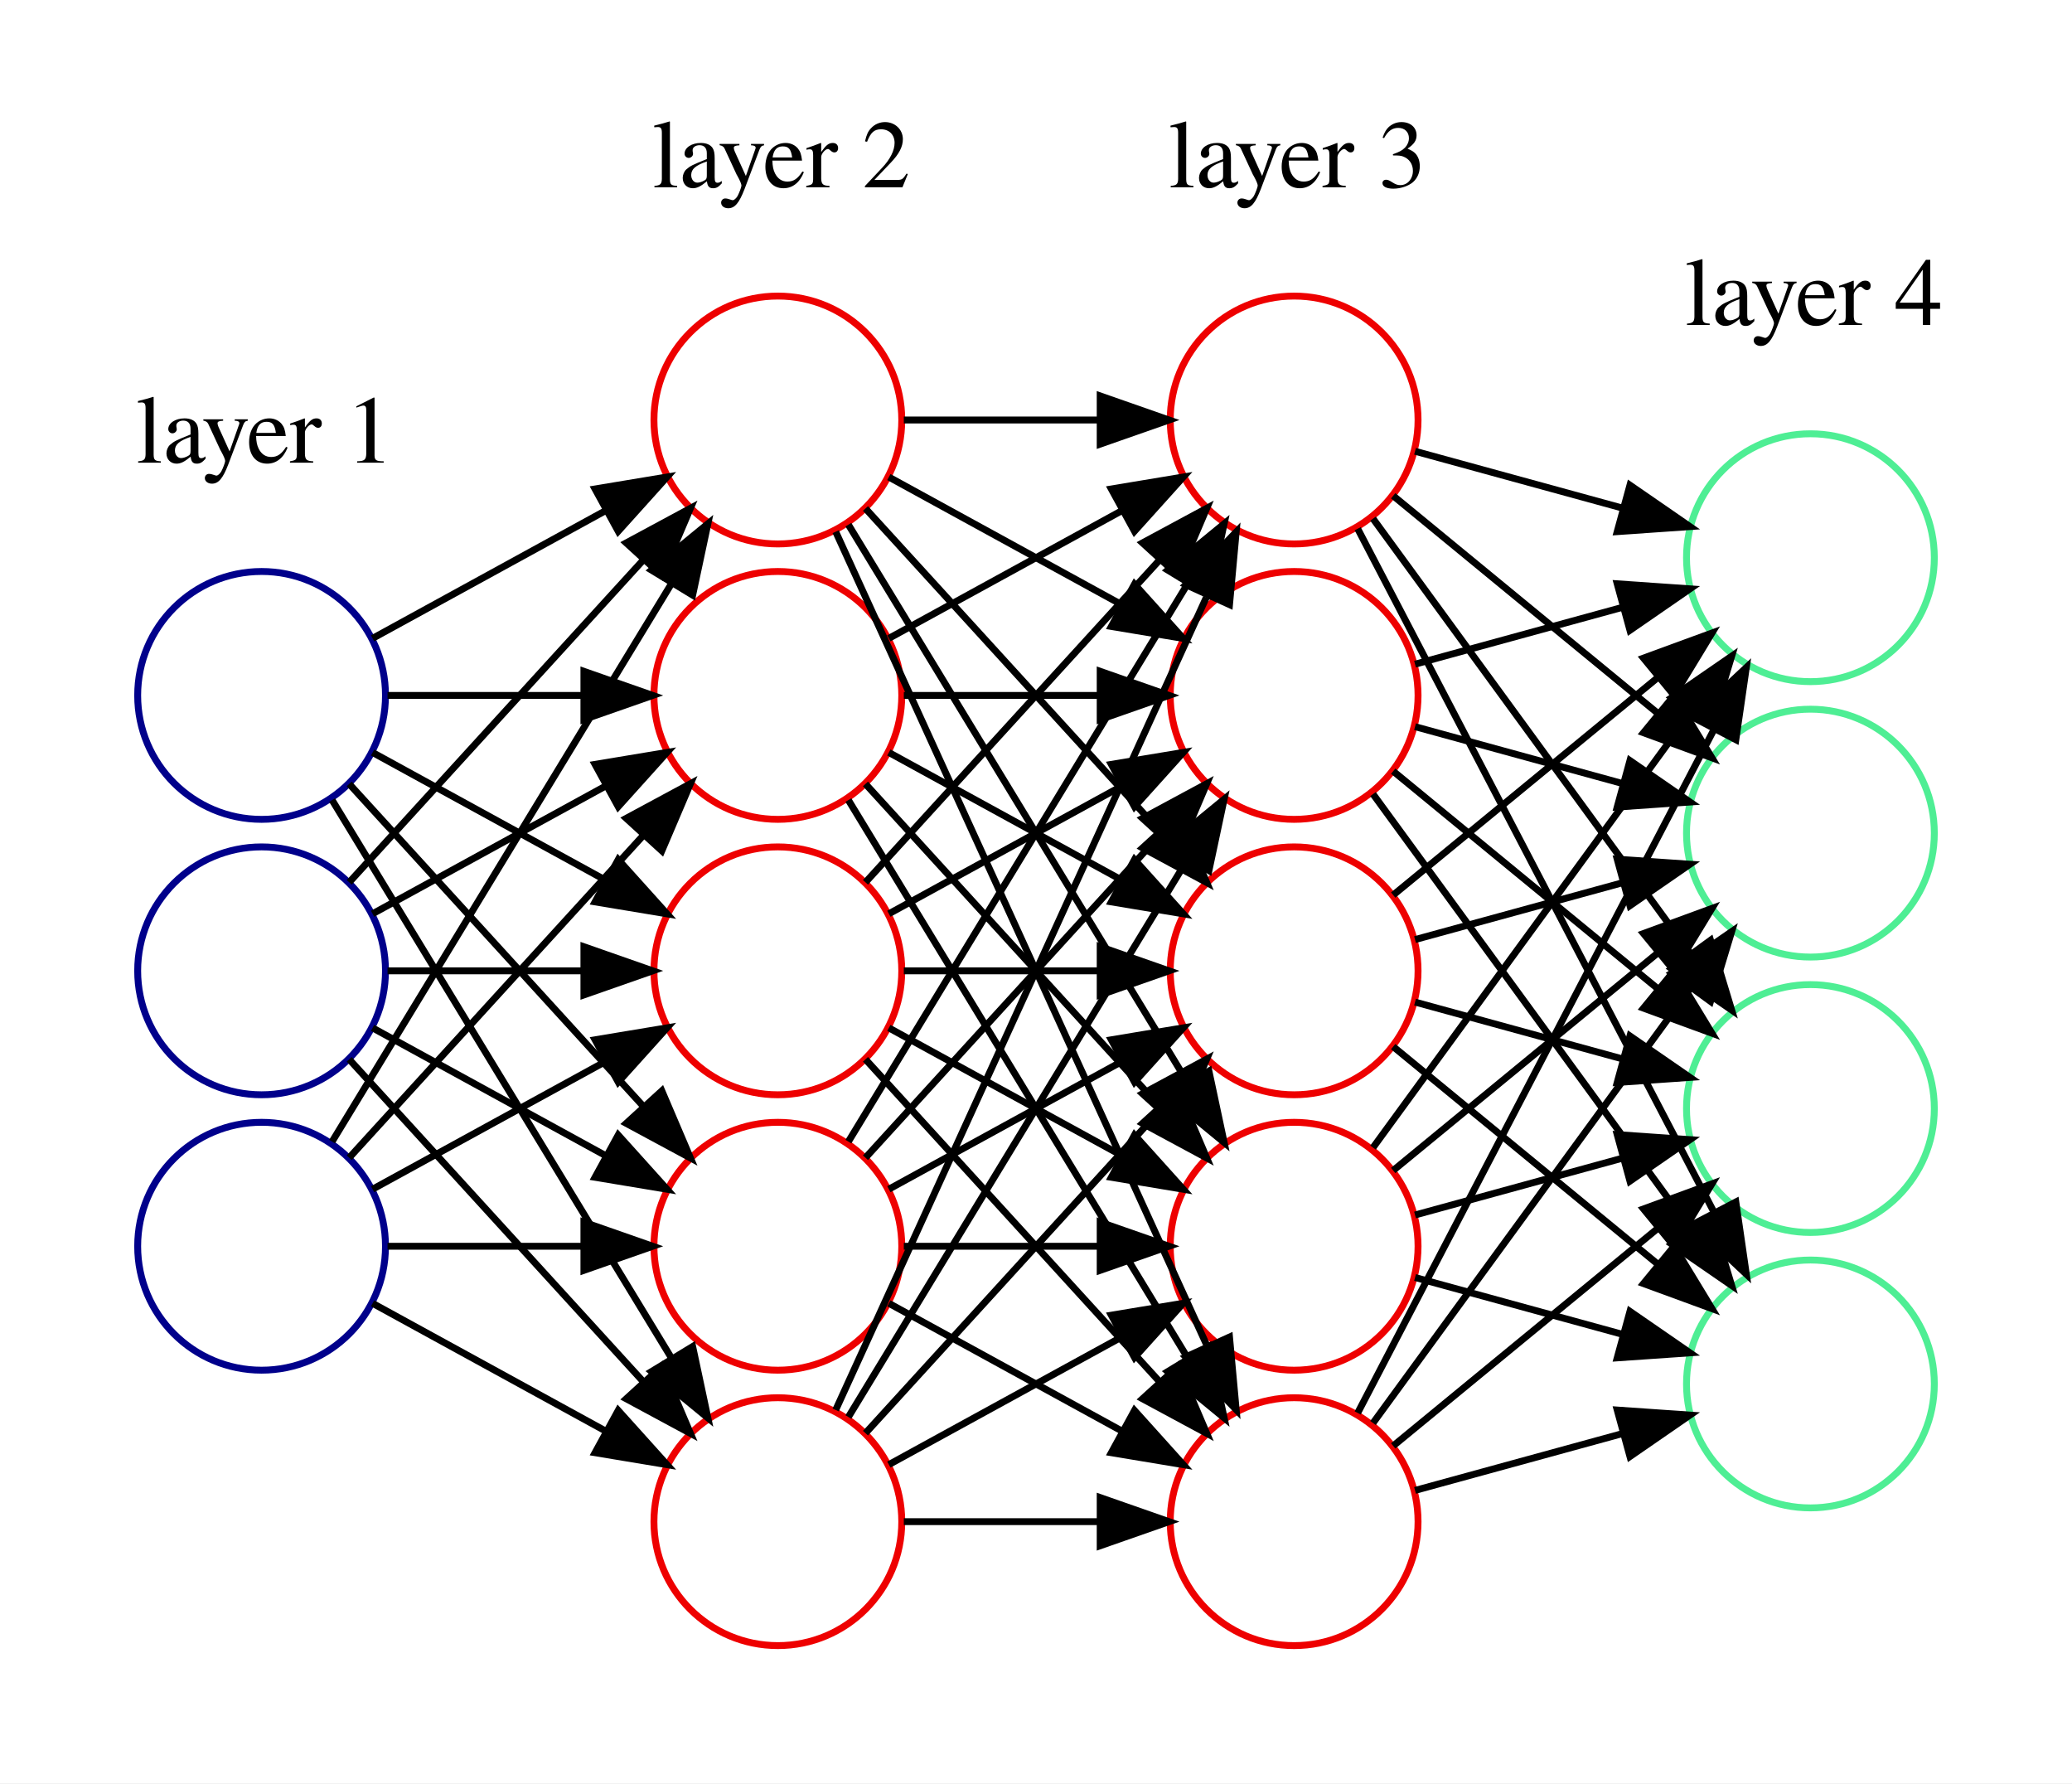
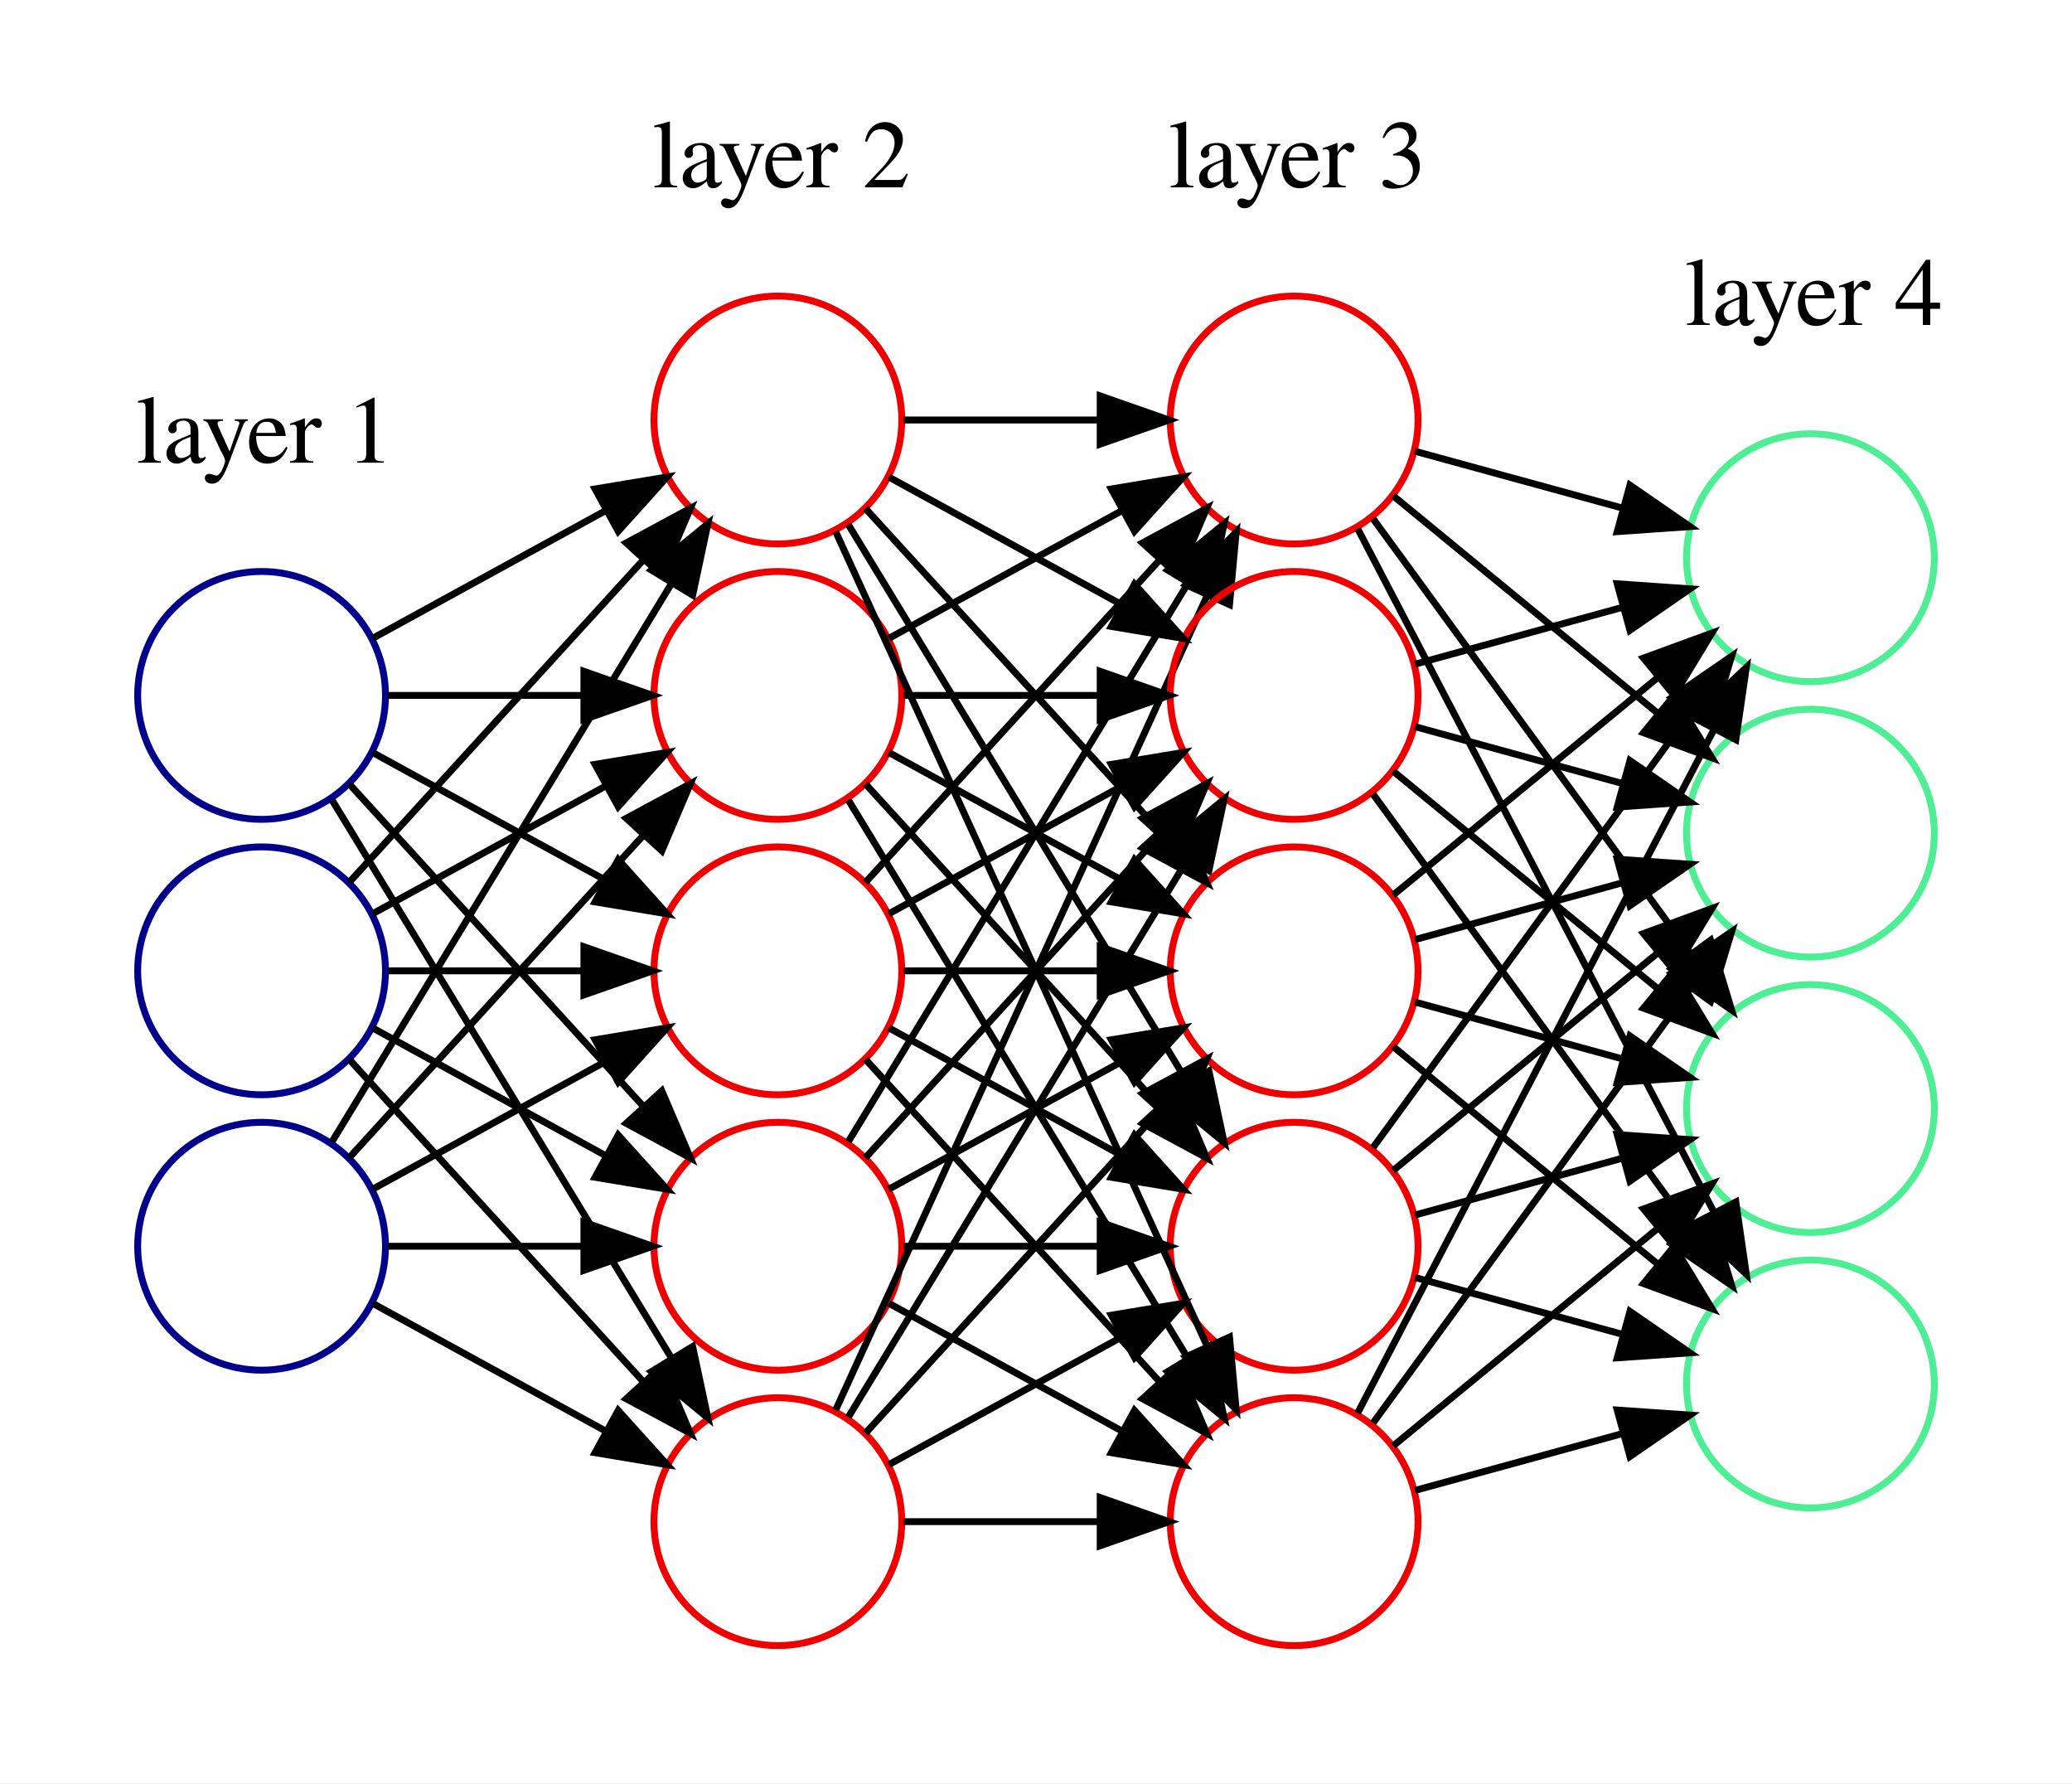
<svg xmlns="http://www.w3.org/2000/svg" width="301pt" height="259pt" viewBox="0.00 0.00 301.00 259.00">
  <g id="graph0" class="graph" transform="scale(1 1) rotate(0) translate(4 255)">
    <polygon fill="white" stroke="none" points="-4,4 -4,-255 297,-255 297,4 -4,4" />
+     <g id="clust2" class="cluster">
+       <polygon fill="none" stroke="white" points="82,-8 82,-243 137,-243 137,-8 82,-8" />
+       <text text-anchor="middle" x="109.5" y="-227.8" font-family="Times,serif" font-size="14.00">layer 2</text>
+     </g>
+     <g id="clust3" class="cluster">
+       <polygon fill="none" stroke="white" points="157,-8 157,-243 212,-243 212,-8 157,-8" />
+       <text text-anchor="middle" x="184.5" y="-227.8" font-family="Times,serif" font-size="14.00">layer 3</text>
+     </g>
+     <g id="clust4" class="cluster">
+       <polygon fill="none" stroke="white" points="232,-28 232,-223 287,-223 287,-28 232,-28" />
+       <text text-anchor="middle" x="259.5" y="-207.8" font-family="Times,serif" font-size="14.00">layer 4</text>
+     </g>
    <g id="clust1" class="cluster">
      <polygon fill="none" stroke="white" points="7,-48 7,-203 62,-203 62,-48 7,-48" />
      <text text-anchor="middle" x="34.5" y="-187.8" font-family="Times,serif" font-size="14.00">layer 1</text>
    </g>
-     <g id="clust2" class="cluster">
-       <polygon fill="none" stroke="white" points="82,-8 82,-243 137,-243 137,-8 82,-8" />
-       <text text-anchor="middle" x="109.5" y="-227.8" font-family="Times,serif" font-size="14.00">layer 2</text>
-     </g>
-     <g id="clust3" class="cluster">
-       <polygon fill="none" stroke="white" points="157,-8 157,-243 212,-243 212,-8 157,-8" />
-       <text text-anchor="middle" x="184.5" y="-227.8" font-family="Times,serif" font-size="14.00">layer 3</text>
-     </g>
-     <g id="clust4" class="cluster">
-       <polygon fill="none" stroke="white" points="232,-28 232,-223 287,-223 287,-28 232,-28" />
-       <text text-anchor="middle" x="259.5" y="-207.8" font-family="Times,serif" font-size="14.00">layer 4</text>
-     </g>
    <g id="node1" class="node">
      <ellipse fill="none" stroke="#00008b" cx="34" cy="-114" rx="18" ry="18" />
    </g>
    <g id="node4" class="node">
+       <ellipse fill="none" stroke="#ee0000" cx="109" cy="-34" rx="18" ry="18" />
+     </g>
+     <g id="edge1" class="edge">
+       <path fill="none" stroke="black" d="M46.729,-101.147C58.223,-88.55 75.922,-69.154 89.348,-54.441" />
+       <polygon fill="black" stroke="black" points="92.145,-56.568 96.3,-46.822 86.975,-51.849 92.145,-56.568" />
+     </g>
+     <g id="node5" class="node">
+       <ellipse fill="none" stroke="#ee0000" cx="109" cy="-194" rx="18" ry="18" />
+     </g>
+     <g id="edge2" class="edge">
+       <path fill="none" stroke="black" d="M46.729,-126.853C58.223,-139.45 75.922,-158.846 89.348,-173.559" />
+       <polygon fill="black" stroke="black" points="86.975,-176.151 96.3,-181.179 92.145,-171.432 86.975,-176.151" />
+     </g>
+     <g id="node6" class="node">
+       <ellipse fill="none" stroke="#ee0000" cx="109" cy="-154" rx="18" ry="18" />
+     </g>
+     <g id="edge3" class="edge">
+       <path fill="none" stroke="black" d="M50.126,-122.288C59.914,-127.651 72.868,-134.75 84.038,-140.87" />
+       <polygon fill="black" stroke="black" points="82.442,-143.987 92.894,-145.723 85.806,-137.848 82.442,-143.987" />
+     </g>
+     <g id="node7" class="node">
+       <ellipse fill="none" stroke="#ee0000" cx="109" cy="-114" rx="18" ry="18" />
+     </g>
+     <g id="edge4" class="edge">
+       <path fill="none" stroke="black" d="M52.3,-114C60.755,-114 71.131,-114 80.627,-114" />
+       <polygon fill="black" stroke="black" points="80.824,-117.5 90.824,-114 80.824,-110.5 80.824,-117.5" />
+     </g>
+     <g id="node8" class="node">
      <ellipse fill="none" stroke="#ee0000" cx="109" cy="-74" rx="18" ry="18" />
    </g>
-     <g id="edge1" class="edge">
+     <g id="edge5" class="edge">
      <path fill="none" stroke="black" d="M50.126,-105.712C59.914,-100.349 72.868,-93.251 84.038,-87.13" />
      <polygon fill="black" stroke="black" points="85.806,-90.152 92.894,-82.277 82.442,-84.013 85.806,-90.152" />
    </g>
-     <g id="node5" class="node">
-       <ellipse fill="none" stroke="#ee0000" cx="109" cy="-34" rx="18" ry="18" />
-     </g>
-     <g id="edge2" class="edge">
-       <path fill="none" stroke="black" d="M46.729,-101.147C58.223,-88.55 75.922,-69.154 89.348,-54.441" />
-       <polygon fill="black" stroke="black" points="92.145,-56.568 96.3,-46.822 86.975,-51.849 92.145,-56.568" />
-     </g>
-     <g id="node6" class="node">
-       <ellipse fill="none" stroke="#ee0000" cx="109" cy="-194" rx="18" ry="18" />
-     </g>
-     <g id="edge3" class="edge">
-       <path fill="none" stroke="black" d="M46.729,-126.853C58.223,-139.45 75.922,-158.846 89.348,-173.559" />
-       <polygon fill="black" stroke="black" points="86.975,-176.151 96.3,-181.179 92.145,-171.432 86.975,-176.151" />
-     </g>
-     <g id="node7" class="node">
-       <ellipse fill="none" stroke="#ee0000" cx="109" cy="-154" rx="18" ry="18" />
-     </g>
-     <g id="edge4" class="edge">
-       <path fill="none" stroke="black" d="M50.126,-122.288C59.914,-127.651 72.868,-134.75 84.038,-140.87" />
-       <polygon fill="black" stroke="black" points="82.442,-143.987 92.894,-145.723 85.806,-137.848 82.442,-143.987" />
-     </g>
-     <g id="node8" class="node">
-       <ellipse fill="none" stroke="#ee0000" cx="109" cy="-114" rx="18" ry="18" />
-     </g>
-     <g id="edge5" class="edge">
-       <path fill="none" stroke="black" d="M52.3,-114C60.755,-114 71.131,-114 80.627,-114" />
-       <polygon fill="black" stroke="black" points="80.824,-117.5 90.824,-114 80.824,-110.5 80.824,-117.5" />
-     </g>
    <g id="node2" class="node">
      <ellipse fill="none" stroke="#00008b" cx="34" cy="-74" rx="18" ry="18" />
    </g>
    <g id="edge6" class="edge">
+       <path fill="none" stroke="black" d="M50.126,-65.712C59.914,-60.349 72.868,-53.251 84.038,-47.13" />
+       <polygon fill="black" stroke="black" points="85.806,-50.152 92.894,-42.277 82.442,-44.013 85.806,-50.152" />
+     </g>
+     <g id="edge7" class="edge">
+       <path fill="none" stroke="black" d="M44.245,-89.198C56.697,-109.666 78.979,-146.294 93.626,-170.372" />
+       <polygon fill="black" stroke="black" points="90.642,-172.201 98.83,-178.925 96.623,-168.563 90.642,-172.201" />
+     </g>
+     <g id="edge8" class="edge">
+       <path fill="none" stroke="black" d="M46.729,-86.853C58.223,-99.45 75.922,-118.846 89.348,-133.559" />
+       <polygon fill="black" stroke="black" points="86.975,-136.151 96.3,-141.179 92.145,-131.432 86.975,-136.151" />
+     </g>
+     <g id="edge9" class="edge">
+       <path fill="none" stroke="black" d="M50.126,-82.288C59.914,-87.651 72.868,-94.749 84.038,-100.87" />
+       <polygon fill="black" stroke="black" points="82.442,-103.987 92.894,-105.723 85.806,-97.848 82.442,-103.987" />
+     </g>
+     <g id="edge10" class="edge">
      <path fill="none" stroke="black" d="M52.3,-74C60.755,-74 71.131,-74 80.627,-74" />
      <polygon fill="black" stroke="black" points="80.824,-77.5 90.824,-74 80.824,-70.5 80.824,-77.5" />
    </g>
-     <g id="edge7" class="edge">
-       <path fill="none" stroke="black" d="M50.126,-65.712C59.914,-60.349 72.868,-53.251 84.038,-47.13" />
-       <polygon fill="black" stroke="black" points="85.806,-50.152 92.894,-42.277 82.442,-44.013 85.806,-50.152" />
-     </g>
-     <g id="edge8" class="edge">
-       <path fill="none" stroke="black" d="M44.245,-89.198C56.697,-109.666 78.979,-146.294 93.626,-170.372" />
-       <polygon fill="black" stroke="black" points="90.642,-172.201 98.83,-178.925 96.623,-168.563 90.642,-172.201" />
-     </g>
-     <g id="edge9" class="edge">
-       <path fill="none" stroke="black" d="M46.729,-86.853C58.223,-99.45 75.922,-118.846 89.348,-133.559" />
-       <polygon fill="black" stroke="black" points="86.975,-136.151 96.3,-141.179 92.145,-131.432 86.975,-136.151" />
-     </g>
-     <g id="edge10" class="edge">
-       <path fill="none" stroke="black" d="M50.126,-82.288C59.914,-87.651 72.868,-94.749 84.038,-100.87" />
-       <polygon fill="black" stroke="black" points="82.442,-103.987 92.894,-105.723 85.806,-97.848 82.442,-103.987" />
-     </g>
    <g id="node3" class="node">
      <ellipse fill="none" stroke="#00008b" cx="34" cy="-154" rx="18" ry="18" />
    </g>
    <g id="edge11" class="edge">
+       <path fill="none" stroke="black" d="M44.245,-138.802C56.697,-118.334 78.979,-81.706 93.626,-57.628" />
+       <polygon fill="black" stroke="black" points="96.623,-59.437 98.83,-49.075 90.642,-55.799 96.623,-59.437" />
+     </g>
+     <g id="edge12" class="edge">
+       <path fill="none" stroke="black" d="M50.126,-162.288C59.914,-167.651 72.868,-174.75 84.038,-180.87" />
+       <polygon fill="black" stroke="black" points="82.442,-183.987 92.894,-185.723 85.806,-177.848 82.442,-183.987" />
+     </g>
+     <g id="edge13" class="edge">
+       <path fill="none" stroke="black" d="M52.3,-154C60.755,-154 71.131,-154 80.627,-154" />
+       <polygon fill="black" stroke="black" points="80.824,-157.5 90.824,-154 80.824,-150.5 80.824,-157.5" />
+     </g>
+     <g id="edge14" class="edge">
+       <path fill="none" stroke="black" d="M50.126,-145.712C59.914,-140.349 72.868,-133.25 84.038,-127.13" />
+       <polygon fill="black" stroke="black" points="85.806,-130.152 92.894,-122.277 82.442,-124.013 85.806,-130.152" />
+     </g>
+     <g id="edge15" class="edge">
      <path fill="none" stroke="black" d="M46.729,-141.147C58.223,-128.55 75.922,-109.154 89.348,-94.441" />
      <polygon fill="black" stroke="black" points="92.145,-96.568 96.3,-86.822 86.975,-91.849 92.145,-96.568" />
    </g>
-     <g id="edge12" class="edge">
-       <path fill="none" stroke="black" d="M44.245,-138.802C56.697,-118.334 78.979,-81.706 93.626,-57.628" />
-       <polygon fill="black" stroke="black" points="96.623,-59.437 98.83,-49.075 90.642,-55.799 96.623,-59.437" />
-     </g>
-     <g id="edge13" class="edge">
-       <path fill="none" stroke="black" d="M50.126,-162.288C59.914,-167.651 72.868,-174.75 84.038,-180.87" />
-       <polygon fill="black" stroke="black" points="82.442,-183.987 92.894,-185.723 85.806,-177.848 82.442,-183.987" />
-     </g>
-     <g id="edge14" class="edge">
-       <path fill="none" stroke="black" d="M52.3,-154C60.755,-154 71.131,-154 80.627,-154" />
-       <polygon fill="black" stroke="black" points="80.824,-157.5 90.824,-154 80.824,-150.5 80.824,-157.5" />
-     </g>
-     <g id="edge15" class="edge">
-       <path fill="none" stroke="black" d="M50.126,-145.712C59.914,-140.349 72.868,-133.25 84.038,-127.13" />
-       <polygon fill="black" stroke="black" points="85.806,-130.152 92.894,-122.277 82.442,-124.013 85.806,-130.152" />
-     </g>
    <g id="node9" class="node">
      <ellipse fill="none" stroke="#ee0000" cx="184" cy="-74" rx="18" ry="18" />
    </g>
    <g id="edge16" class="edge">
+       <path fill="none" stroke="black" d="M125.126,-42.288C134.914,-47.651 147.868,-54.749 159.039,-60.87" />
+       <polygon fill="black" stroke="black" points="157.442,-63.987 167.894,-65.723 160.806,-57.848 157.442,-63.987" />
+     </g>
+     <g id="node10" class="node">
+       <ellipse fill="none" stroke="#ee0000" cx="184" cy="-34" rx="18" ry="18" />
+     </g>
+     <g id="edge21" class="edge">
+       <path fill="none" stroke="black" d="M127.3,-34C135.755,-34 146.131,-34 155.627,-34" />
+       <polygon fill="black" stroke="black" points="155.824,-37.5 165.824,-34 155.824,-30.5 155.824,-37.5" />
+     </g>
+     <g id="node11" class="node">
+       <ellipse fill="none" stroke="#ee0000" cx="184" cy="-194" rx="18" ry="18" />
+     </g>
+     <g id="edge26" class="edge">
+       <path fill="none" stroke="black" d="M117.401,-50.222C130.081,-78.014 156.056,-134.945 171.24,-168.224" />
+       <polygon fill="black" stroke="black" points="168.244,-170.09 175.579,-177.735 174.612,-167.184 168.244,-170.09" />
+     </g>
+     <g id="node12" class="node">
+       <ellipse fill="none" stroke="#ee0000" cx="184" cy="-154" rx="18" ry="18" />
+     </g>
+     <g id="edge31" class="edge">
+       <path fill="none" stroke="black" d="M119.246,-49.198C131.697,-69.666 153.979,-106.294 168.626,-130.372" />
+       <polygon fill="black" stroke="black" points="165.642,-132.201 173.83,-138.925 171.622,-128.563 165.642,-132.201" />
+     </g>
+     <g id="node13" class="node">
+       <ellipse fill="none" stroke="#ee0000" cx="184" cy="-114" rx="18" ry="18" />
+     </g>
+     <g id="edge36" class="edge">
+       <path fill="none" stroke="black" d="M121.729,-46.853C133.223,-59.45 150.922,-78.846 164.348,-93.559" />
+       <polygon fill="black" stroke="black" points="161.974,-96.151 171.3,-101.179 167.145,-91.432 161.974,-96.151" />
+     </g>
+     <g id="edge17" class="edge">
+       <path fill="none" stroke="black" d="M119.246,-178.802C131.697,-158.334 153.979,-121.706 168.626,-97.628" />
+       <polygon fill="black" stroke="black" points="171.622,-99.437 173.83,-89.075 165.642,-95.799 171.622,-99.437" />
+     </g>
+     <g id="edge22" class="edge">
+       <path fill="none" stroke="black" d="M117.401,-177.778C130.081,-149.986 156.056,-93.055 171.24,-59.776" />
+       <polygon fill="black" stroke="black" points="174.612,-60.816 175.579,-50.265 168.244,-57.91 174.612,-60.816" />
+     </g>
+     <g id="edge27" class="edge">
+       <path fill="none" stroke="black" d="M127.3,-194C135.755,-194 146.131,-194 155.627,-194" />
+       <polygon fill="black" stroke="black" points="155.824,-197.5 165.824,-194 155.824,-190.5 155.824,-197.5" />
+     </g>
+     <g id="edge32" class="edge">
+       <path fill="none" stroke="black" d="M125.126,-185.712C134.914,-180.349 147.868,-173.25 159.039,-167.13" />
+       <polygon fill="black" stroke="black" points="160.806,-170.152 167.894,-162.277 157.442,-164.013 160.806,-170.152" />
+     </g>
+     <g id="edge37" class="edge">
+       <path fill="none" stroke="black" d="M121.729,-181.147C133.223,-168.55 150.922,-149.154 164.348,-134.441" />
+       <polygon fill="black" stroke="black" points="167.145,-136.568 171.3,-126.821 161.974,-131.849 167.145,-136.568" />
+     </g>
+     <g id="edge18" class="edge">
+       <path fill="none" stroke="black" d="M121.729,-141.147C133.223,-128.55 150.922,-109.154 164.348,-94.441" />
+       <polygon fill="black" stroke="black" points="167.145,-96.568 171.3,-86.822 161.974,-91.849 167.145,-96.568" />
+     </g>
+     <g id="edge23" class="edge">
+       <path fill="none" stroke="black" d="M119.246,-138.802C131.697,-118.334 153.979,-81.706 168.626,-57.628" />
+       <polygon fill="black" stroke="black" points="171.622,-59.437 173.83,-49.075 165.642,-55.799 171.622,-59.437" />
+     </g>
+     <g id="edge28" class="edge">
+       <path fill="none" stroke="black" d="M125.126,-162.288C134.914,-167.651 147.868,-174.75 159.039,-180.87" />
+       <polygon fill="black" stroke="black" points="157.442,-183.987 167.894,-185.723 160.806,-177.848 157.442,-183.987" />
+     </g>
+     <g id="edge33" class="edge">
+       <path fill="none" stroke="black" d="M127.3,-154C135.755,-154 146.131,-154 155.627,-154" />
+       <polygon fill="black" stroke="black" points="155.824,-157.5 165.824,-154 155.824,-150.5 155.824,-157.5" />
+     </g>
+     <g id="edge38" class="edge">
+       <path fill="none" stroke="black" d="M125.126,-145.712C134.914,-140.349 147.868,-133.25 159.039,-127.13" />
+       <polygon fill="black" stroke="black" points="160.806,-130.152 167.894,-122.277 157.442,-124.013 160.806,-130.152" />
+     </g>
+     <g id="edge19" class="edge">
+       <path fill="none" stroke="black" d="M125.126,-105.712C134.914,-100.349 147.868,-93.251 159.039,-87.13" />
+       <polygon fill="black" stroke="black" points="160.806,-90.152 167.894,-82.277 157.442,-84.013 160.806,-90.152" />
+     </g>
+     <g id="edge24" class="edge">
+       <path fill="none" stroke="black" d="M121.729,-101.147C133.223,-88.55 150.922,-69.154 164.348,-54.441" />
+       <polygon fill="black" stroke="black" points="167.145,-56.568 171.3,-46.822 161.974,-51.849 167.145,-56.568" />
+     </g>
+     <g id="edge29" class="edge">
+       <path fill="none" stroke="black" d="M121.729,-126.853C133.223,-139.45 150.922,-158.846 164.348,-173.559" />
+       <polygon fill="black" stroke="black" points="161.974,-176.151 171.3,-181.179 167.145,-171.432 161.974,-176.151" />
+     </g>
+     <g id="edge34" class="edge">
+       <path fill="none" stroke="black" d="M125.126,-122.288C134.914,-127.651 147.868,-134.75 159.039,-140.87" />
+       <polygon fill="black" stroke="black" points="157.442,-143.987 167.894,-145.723 160.806,-137.848 157.442,-143.987" />
+     </g>
+     <g id="edge39" class="edge">
+       <path fill="none" stroke="black" d="M127.3,-114C135.755,-114 146.131,-114 155.627,-114" />
+       <polygon fill="black" stroke="black" points="155.824,-117.5 165.824,-114 155.824,-110.5 155.824,-117.5" />
+     </g>
+     <g id="edge20" class="edge">
      <path fill="none" stroke="black" d="M127.3,-74C135.755,-74 146.131,-74 155.627,-74" />
      <polygon fill="black" stroke="black" points="155.824,-77.5 165.824,-74 155.824,-70.5 155.824,-77.5" />
    </g>
-     <g id="node10" class="node">
-       <ellipse fill="none" stroke="#ee0000" cx="184" cy="-34" rx="18" ry="18" />
-     </g>
-     <g id="edge21" class="edge">
+     <g id="edge25" class="edge">
      <path fill="none" stroke="black" d="M125.126,-65.712C134.914,-60.349 147.868,-53.251 159.039,-47.13" />
      <polygon fill="black" stroke="black" points="160.806,-50.152 167.894,-42.277 157.442,-44.013 160.806,-50.152" />
    </g>
-     <g id="node11" class="node">
-       <ellipse fill="none" stroke="#ee0000" cx="184" cy="-194" rx="18" ry="18" />
-     </g>
-     <g id="edge26" class="edge">
+     <g id="edge30" class="edge">
      <path fill="none" stroke="black" d="M119.246,-89.198C131.697,-109.666 153.979,-146.294 168.626,-170.372" />
      <polygon fill="black" stroke="black" points="165.642,-172.201 173.83,-178.925 171.622,-168.563 165.642,-172.201" />
    </g>
-     <g id="node12" class="node">
-       <ellipse fill="none" stroke="#ee0000" cx="184" cy="-154" rx="18" ry="18" />
-     </g>
-     <g id="edge31" class="edge">
+     <g id="edge35" class="edge">
      <path fill="none" stroke="black" d="M121.729,-86.853C133.223,-99.45 150.922,-118.846 164.348,-133.559" />
      <polygon fill="black" stroke="black" points="161.974,-136.151 171.3,-141.179 167.145,-131.432 161.974,-136.151" />
    </g>
-     <g id="node13" class="node">
-       <ellipse fill="none" stroke="#ee0000" cx="184" cy="-114" rx="18" ry="18" />
-     </g>
-     <g id="edge36" class="edge">
+     <g id="edge40" class="edge">
      <path fill="none" stroke="black" d="M125.126,-82.288C134.914,-87.651 147.868,-94.749 159.039,-100.87" />
      <polygon fill="black" stroke="black" points="157.442,-103.987 167.894,-105.723 160.806,-97.848 157.442,-103.987" />
-     </g>
-     <g id="edge17" class="edge">
-       <path fill="none" stroke="black" d="M125.126,-42.288C134.914,-47.651 147.868,-54.749 159.039,-60.87" />
-       <polygon fill="black" stroke="black" points="157.442,-63.987 167.894,-65.723 160.806,-57.848 157.442,-63.987" />
-     </g>
-     <g id="edge22" class="edge">
-       <path fill="none" stroke="black" d="M127.3,-34C135.755,-34 146.131,-34 155.627,-34" />
-       <polygon fill="black" stroke="black" points="155.824,-37.5 165.824,-34 155.824,-30.5 155.824,-37.5" />
-     </g>
-     <g id="edge27" class="edge">
-       <path fill="none" stroke="black" d="M117.401,-50.222C130.081,-78.014 156.056,-134.945 171.24,-168.224" />
-       <polygon fill="black" stroke="black" points="168.244,-170.09 175.579,-177.735 174.612,-167.184 168.244,-170.09" />
-     </g>
-     <g id="edge32" class="edge">
-       <path fill="none" stroke="black" d="M119.246,-49.198C131.697,-69.666 153.979,-106.294 168.626,-130.372" />
-       <polygon fill="black" stroke="black" points="165.642,-132.201 173.83,-138.925 171.622,-128.563 165.642,-132.201" />
-     </g>
-     <g id="edge37" class="edge">
-       <path fill="none" stroke="black" d="M121.729,-46.853C133.223,-59.45 150.922,-78.846 164.348,-93.559" />
-       <polygon fill="black" stroke="black" points="161.974,-96.151 171.3,-101.179 167.145,-91.432 161.974,-96.151" />
-     </g>
-     <g id="edge18" class="edge">
-       <path fill="none" stroke="black" d="M119.246,-178.802C131.697,-158.334 153.979,-121.706 168.626,-97.628" />
-       <polygon fill="black" stroke="black" points="171.622,-99.437 173.83,-89.075 165.642,-95.799 171.622,-99.437" />
-     </g>
-     <g id="edge23" class="edge">
-       <path fill="none" stroke="black" d="M117.401,-177.778C130.081,-149.986 156.056,-93.055 171.24,-59.776" />
-       <polygon fill="black" stroke="black" points="174.612,-60.816 175.579,-50.265 168.244,-57.91 174.612,-60.816" />
-     </g>
-     <g id="edge28" class="edge">
-       <path fill="none" stroke="black" d="M127.3,-194C135.755,-194 146.131,-194 155.627,-194" />
-       <polygon fill="black" stroke="black" points="155.824,-197.5 165.824,-194 155.824,-190.5 155.824,-197.5" />
-     </g>
-     <g id="edge33" class="edge">
-       <path fill="none" stroke="black" d="M125.126,-185.712C134.914,-180.349 147.868,-173.25 159.039,-167.13" />
-       <polygon fill="black" stroke="black" points="160.806,-170.152 167.894,-162.277 157.442,-164.013 160.806,-170.152" />
-     </g>
-     <g id="edge38" class="edge">
-       <path fill="none" stroke="black" d="M121.729,-181.147C133.223,-168.55 150.922,-149.154 164.348,-134.441" />
-       <polygon fill="black" stroke="black" points="167.145,-136.568 171.3,-126.821 161.974,-131.849 167.145,-136.568" />
-     </g>
-     <g id="edge19" class="edge">
-       <path fill="none" stroke="black" d="M121.729,-141.147C133.223,-128.55 150.922,-109.154 164.348,-94.441" />
-       <polygon fill="black" stroke="black" points="167.145,-96.568 171.3,-86.822 161.974,-91.849 167.145,-96.568" />
-     </g>
-     <g id="edge24" class="edge">
-       <path fill="none" stroke="black" d="M119.246,-138.802C131.697,-118.334 153.979,-81.706 168.626,-57.628" />
-       <polygon fill="black" stroke="black" points="171.622,-59.437 173.83,-49.075 165.642,-55.799 171.622,-59.437" />
-     </g>
-     <g id="edge29" class="edge">
-       <path fill="none" stroke="black" d="M125.126,-162.288C134.914,-167.651 147.868,-174.75 159.039,-180.87" />
-       <polygon fill="black" stroke="black" points="157.442,-183.987 167.894,-185.723 160.806,-177.848 157.442,-183.987" />
-     </g>
-     <g id="edge34" class="edge">
-       <path fill="none" stroke="black" d="M127.3,-154C135.755,-154 146.131,-154 155.627,-154" />
-       <polygon fill="black" stroke="black" points="155.824,-157.5 165.824,-154 155.824,-150.5 155.824,-157.5" />
-     </g>
-     <g id="edge39" class="edge">
-       <path fill="none" stroke="black" d="M125.126,-145.712C134.914,-140.349 147.868,-133.25 159.039,-127.13" />
-       <polygon fill="black" stroke="black" points="160.806,-130.152 167.894,-122.277 157.442,-124.013 160.806,-130.152" />
-     </g>
-     <g id="edge20" class="edge">
-       <path fill="none" stroke="black" d="M125.126,-105.712C134.914,-100.349 147.868,-93.251 159.039,-87.13" />
-       <polygon fill="black" stroke="black" points="160.806,-90.152 167.894,-82.277 157.442,-84.013 160.806,-90.152" />
-     </g>
-     <g id="edge25" class="edge">
-       <path fill="none" stroke="black" d="M121.729,-101.147C133.223,-88.55 150.922,-69.154 164.348,-54.441" />
-       <polygon fill="black" stroke="black" points="167.145,-56.568 171.3,-46.822 161.974,-51.849 167.145,-56.568" />
-     </g>
-     <g id="edge30" class="edge">
-       <path fill="none" stroke="black" d="M121.729,-126.853C133.223,-139.45 150.922,-158.846 164.348,-173.559" />
-       <polygon fill="black" stroke="black" points="161.974,-176.151 171.3,-181.179 167.145,-171.432 161.974,-176.151" />
-     </g>
-     <g id="edge35" class="edge">
-       <path fill="none" stroke="black" d="M125.126,-122.288C134.914,-127.651 147.868,-134.75 159.039,-140.87" />
-       <polygon fill="black" stroke="black" points="157.442,-143.987 167.894,-145.723 160.806,-137.848 157.442,-143.987" />
-     </g>
-     <g id="edge40" class="edge">
-       <path fill="none" stroke="black" d="M127.3,-114C135.755,-114 146.131,-114 155.627,-114" />
-       <polygon fill="black" stroke="black" points="155.824,-117.5 165.824,-114 155.824,-110.5 155.824,-117.5" />
    </g>
    <g id="node14" class="node">
      <ellipse fill="none" stroke="#4eee94" cx="259" cy="-174" rx="18" ry="18" />
    </g>
    <g id="edge41" class="edge">
      <path fill="none" stroke="black" d="M195.459,-88.328C207.493,-104.813 227.408,-132.093 241.529,-151.437" />
      <polygon fill="black" stroke="black" points="238.837,-153.686 247.56,-159.699 244.491,-149.558 238.837,-153.686" />
    </g>
    <g id="node15" class="node">
      <ellipse fill="none" stroke="#4eee94" cx="259" cy="-134" rx="18" ry="18" />
    </g>
    <g id="edge46" class="edge">
      <path fill="none" stroke="black" d="M198.389,-85.005C209.091,-93.801 224.296,-106.298 236.671,-116.469" />
      <polygon fill="black" stroke="black" points="234.748,-119.419 244.696,-123.065 239.193,-114.011 234.748,-119.419" />
    </g>
    <g id="node16" class="node">
      <ellipse fill="none" stroke="#4eee94" cx="259" cy="-94" rx="18" ry="18" />
    </g>
    <g id="edge51" class="edge">
      <path fill="none" stroke="black" d="M201.565,-78.538C210.432,-80.968 221.563,-84.017 231.591,-86.765" />
      <polygon fill="black" stroke="black" points="230.931,-90.213 241.501,-89.48 232.781,-83.462 230.931,-90.213" />
    </g>
    <g id="node17" class="node">
      <ellipse fill="none" stroke="#4eee94" cx="259" cy="-54" rx="18" ry="18" />
    </g>
    <g id="edge56" class="edge">
      <path fill="none" stroke="black" d="M201.565,-69.462C210.432,-67.032 221.563,-63.983 231.591,-61.235" />
      <polygon fill="black" stroke="black" points="232.781,-64.538 241.501,-58.52 230.931,-57.787 232.781,-64.538" />
    </g>
    <g id="edge42" class="edge">
      <path fill="none" stroke="black" d="M193.232,-49.788C205.828,-73.945 229.998,-120.297 244.985,-149.04" />
      <polygon fill="black" stroke="black" points="241.959,-150.807 249.686,-158.055 248.166,-147.57 241.959,-150.807" />
    </g>
    <g id="edge47" class="edge">
      <path fill="none" stroke="black" d="M195.459,-48.328C207.493,-64.813 227.408,-92.093 241.529,-111.437" />
      <polygon fill="black" stroke="black" points="238.837,-113.686 247.56,-119.699 244.491,-109.558 238.837,-113.686" />
    </g>
    <g id="edge52" class="edge">
      <path fill="none" stroke="black" d="M198.389,-45.005C209.091,-53.801 224.296,-66.298 236.671,-76.469" />
      <polygon fill="black" stroke="black" points="234.748,-79.419 244.696,-83.065 239.193,-74.011 234.748,-79.419" />
    </g>
    <g id="edge57" class="edge">
      <path fill="none" stroke="black" d="M201.565,-38.538C210.432,-40.968 221.563,-44.017 231.591,-46.765" />
      <polygon fill="black" stroke="black" points="230.931,-50.213 241.501,-49.48 232.781,-43.462 230.931,-50.213" />
    </g>
    <g id="edge43" class="edge">
      <path fill="none" stroke="black" d="M201.565,-189.462C210.432,-187.032 221.563,-183.983 231.591,-181.235" />
      <polygon fill="black" stroke="black" points="232.781,-184.538 241.501,-178.52 230.931,-177.787 232.781,-184.538" />
    </g>
    <g id="edge48" class="edge">
      <path fill="none" stroke="black" d="M198.389,-182.995C209.091,-174.199 224.296,-161.702 236.671,-151.531" />
      <polygon fill="black" stroke="black" points="239.193,-153.989 244.696,-144.935 234.748,-148.581 239.193,-153.989" />
    </g>
    <g id="edge53" class="edge">
      <path fill="none" stroke="black" d="M195.459,-179.672C207.493,-163.187 227.408,-135.907 241.529,-116.563" />
      <polygon fill="black" stroke="black" points="244.491,-118.442 247.56,-108.301 238.837,-114.314 244.491,-118.442" />
    </g>
    <g id="edge58" class="edge">
      <path fill="none" stroke="black" d="M193.232,-178.212C205.828,-154.055 229.998,-107.703 244.985,-78.96" />
      <polygon fill="black" stroke="black" points="248.166,-80.43 249.686,-69.945 241.959,-77.194 248.166,-80.43" />
    </g>
    <g id="edge44" class="edge">
      <path fill="none" stroke="black" d="M201.565,-158.538C210.432,-160.968 221.563,-164.017 231.591,-166.765" />
      <polygon fill="black" stroke="black" points="230.931,-170.213 241.501,-169.48 232.781,-163.462 230.931,-170.213" />
    </g>
    <g id="edge49" class="edge">
      <path fill="none" stroke="black" d="M201.565,-149.462C210.432,-147.032 221.563,-143.983 231.591,-141.235" />
      <polygon fill="black" stroke="black" points="232.781,-144.538 241.501,-138.52 230.931,-137.787 232.781,-144.538" />
    </g>
    <g id="edge54" class="edge">
      <path fill="none" stroke="black" d="M198.389,-142.995C209.091,-134.199 224.296,-121.702 236.671,-111.531" />
      <polygon fill="black" stroke="black" points="239.193,-113.989 244.696,-104.935 234.748,-108.581 239.193,-113.989" />
    </g>
    <g id="edge59" class="edge">
      <path fill="none" stroke="black" d="M195.459,-139.672C207.493,-123.187 227.408,-95.907 241.529,-76.563" />
      <polygon fill="black" stroke="black" points="244.491,-78.442 247.56,-68.301 238.837,-74.314 244.491,-78.442" />
    </g>
    <g id="edge45" class="edge">
      <path fill="none" stroke="black" d="M198.389,-125.005C209.091,-133.801 224.296,-146.298 236.671,-156.469" />
      <polygon fill="black" stroke="black" points="234.748,-159.419 244.696,-163.065 239.193,-154.011 234.748,-159.419" />
    </g>
    <g id="edge50" class="edge">
      <path fill="none" stroke="black" d="M201.565,-118.538C210.432,-120.968 221.563,-124.017 231.591,-126.765" />
      <polygon fill="black" stroke="black" points="230.931,-130.213 241.501,-129.48 232.781,-123.462 230.931,-130.213" />
    </g>
    <g id="edge55" class="edge">
      <path fill="none" stroke="black" d="M201.565,-109.462C210.432,-107.032 221.563,-103.983 231.591,-101.235" />
      <polygon fill="black" stroke="black" points="232.781,-104.538 241.501,-98.52 230.931,-97.787 232.781,-104.538" />
    </g>
    <g id="edge60" class="edge">
      <path fill="none" stroke="black" d="M198.389,-102.995C209.091,-94.199 224.296,-81.702 236.671,-71.531" />
      <polygon fill="black" stroke="black" points="239.193,-73.989 244.696,-64.935 234.748,-68.581 239.193,-73.989" />
    </g>
  </g>
</svg>
